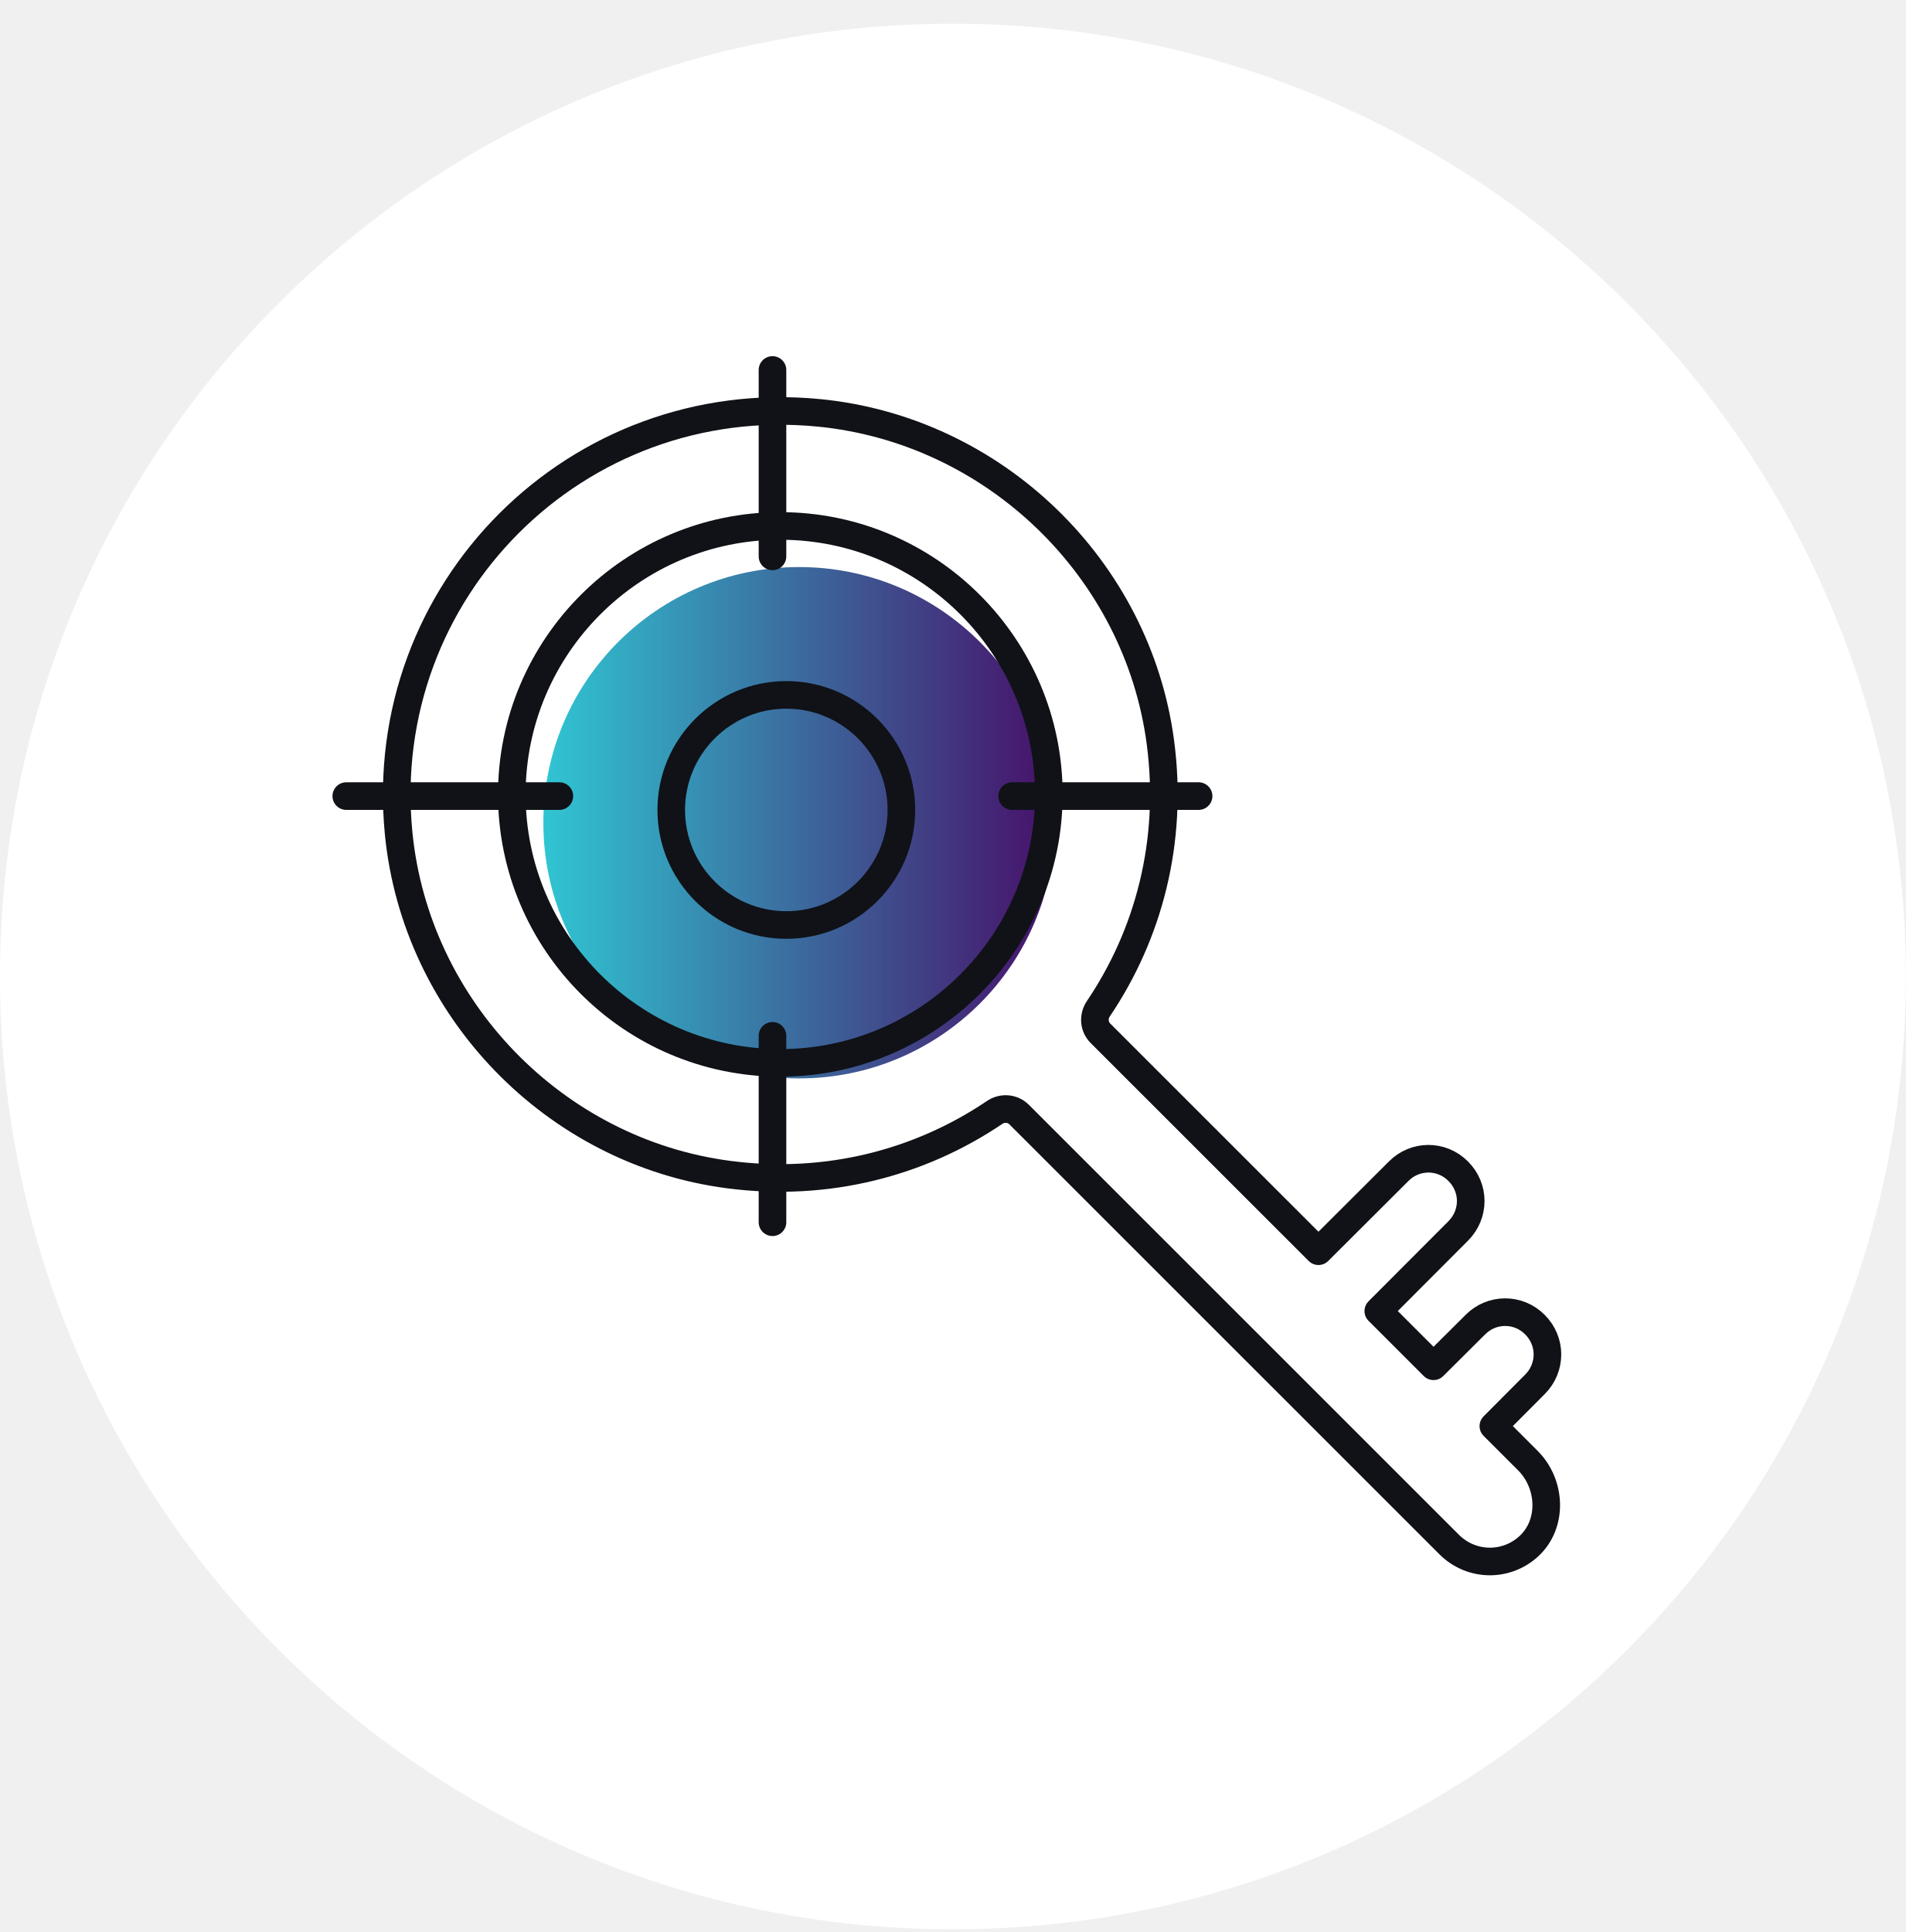
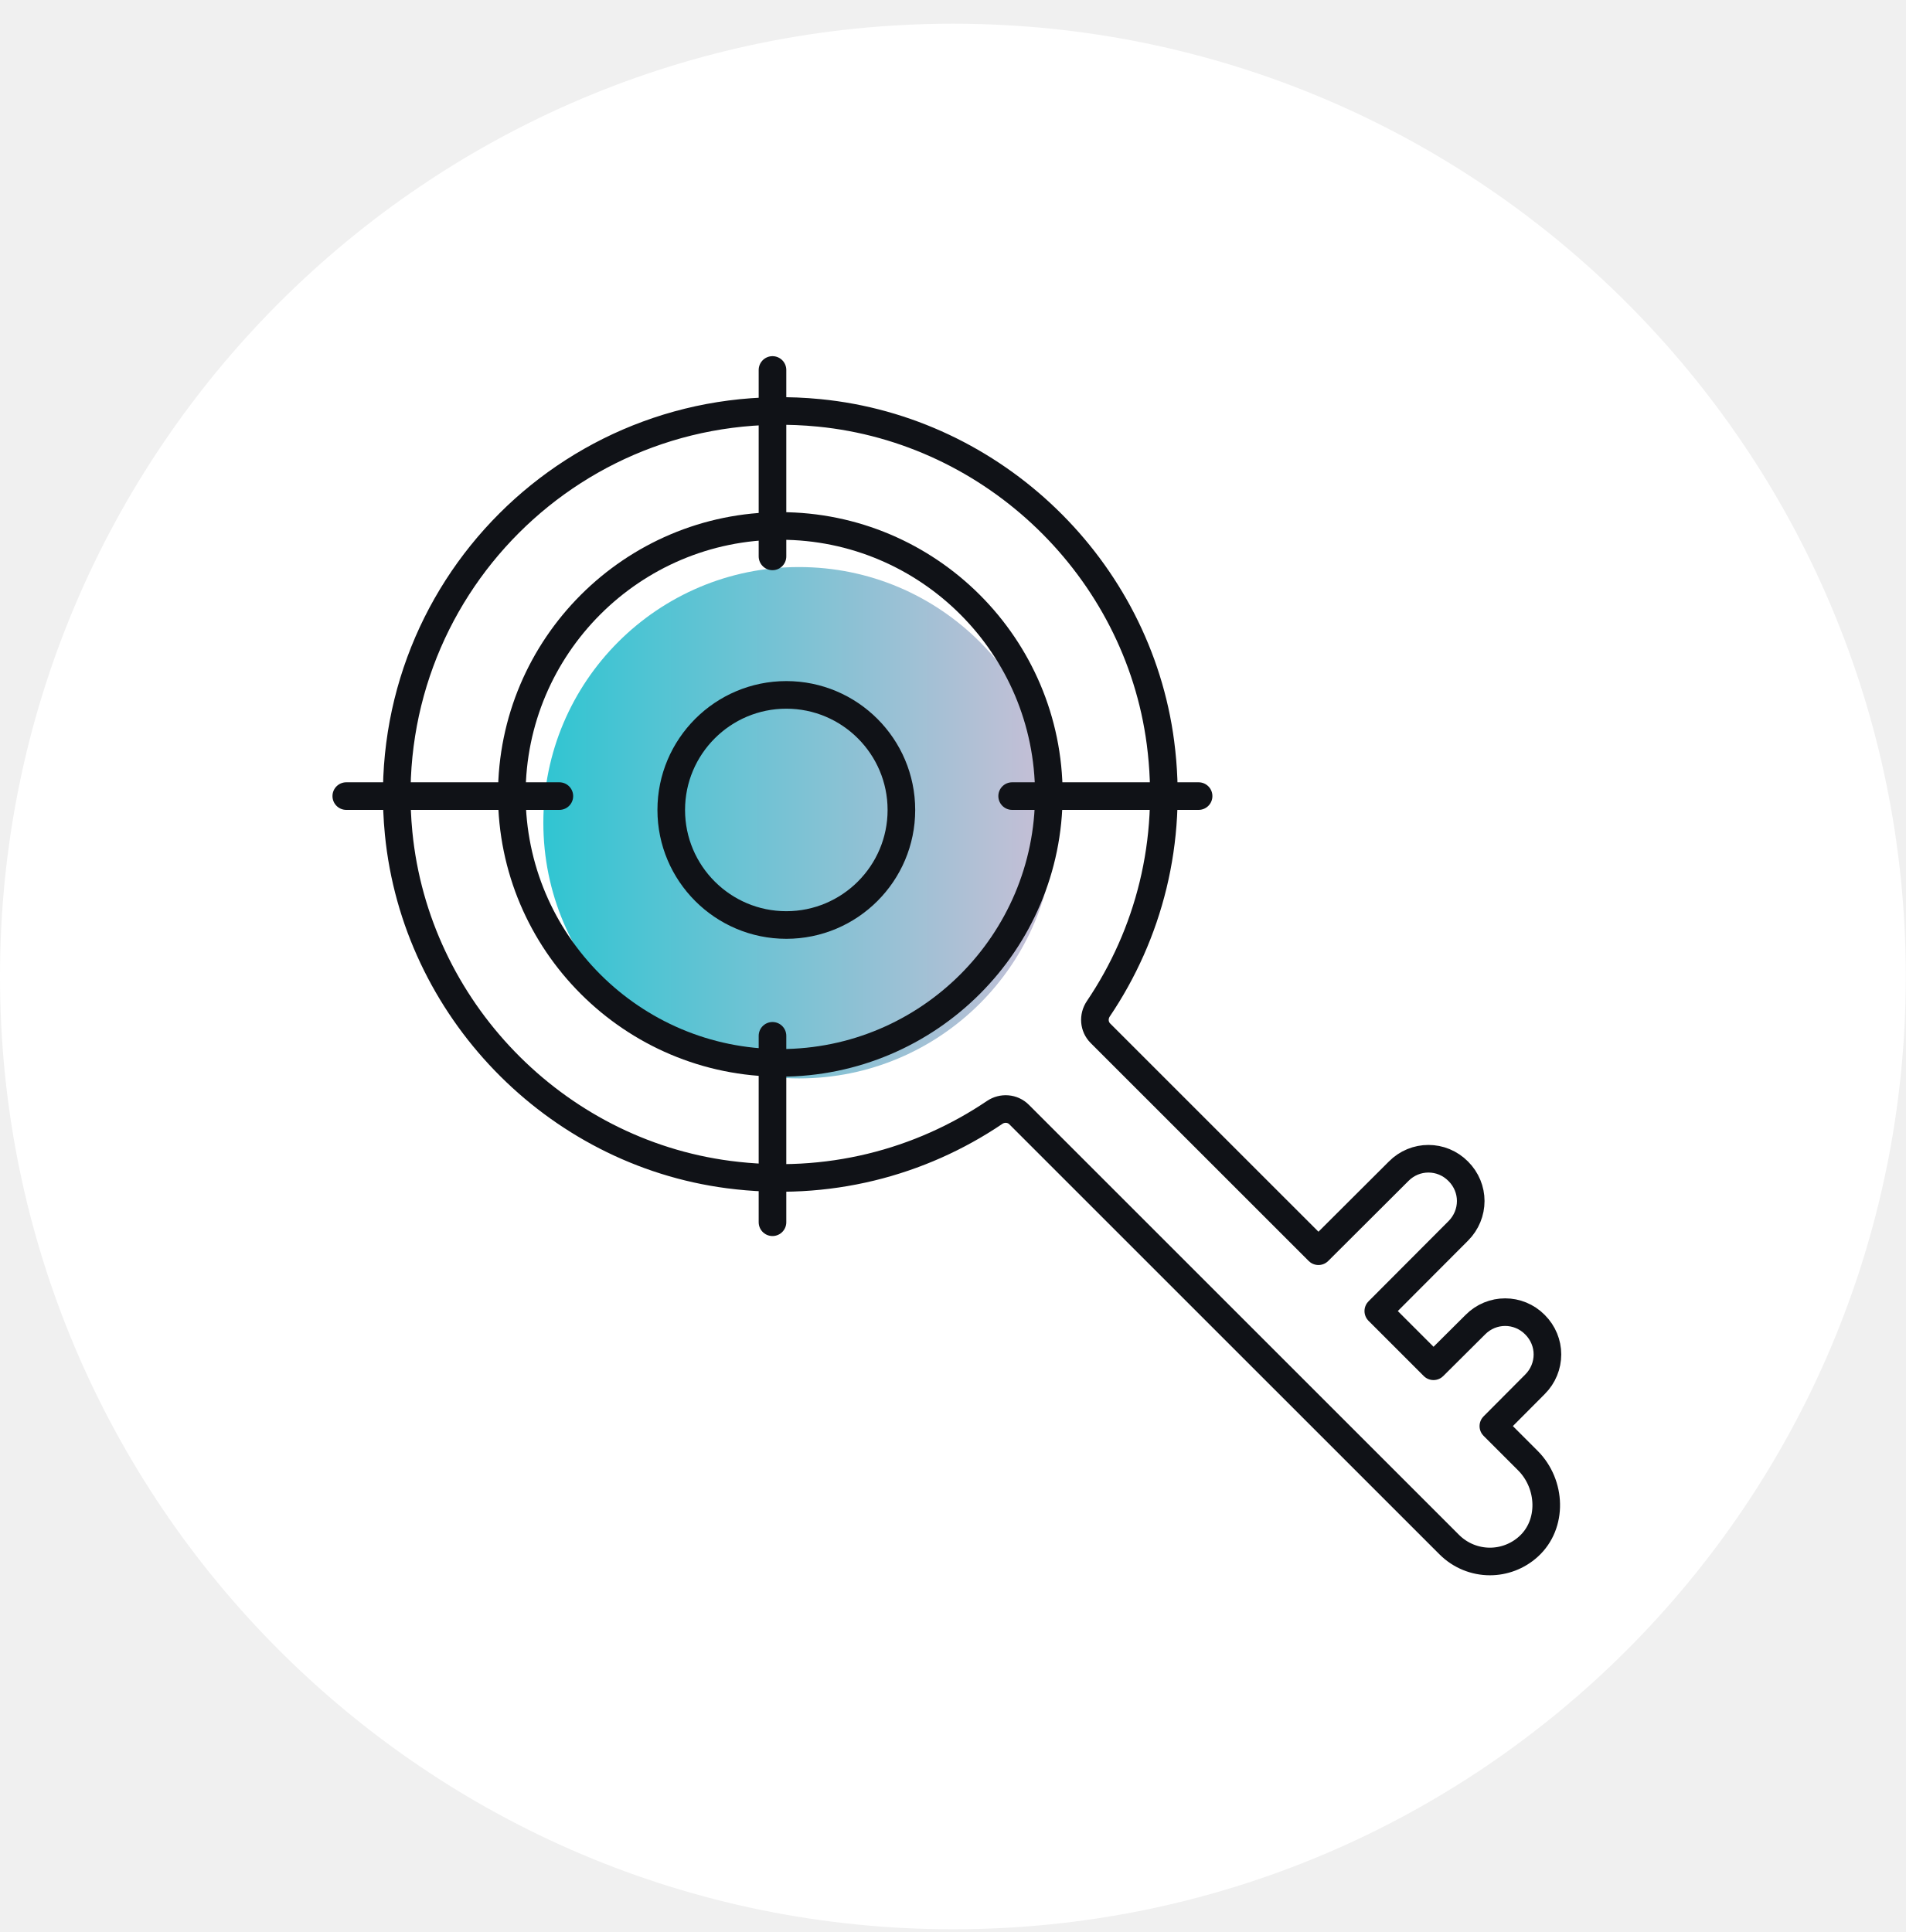
<svg xmlns="http://www.w3.org/2000/svg" width="72" height="73" viewBox="0 0 72 73" fill="none">
  <path fill-rule="evenodd" clip-rule="evenodd" d="M36 0.896C55.882 0.896 72 17.014 72 36.896C72 56.779 55.882 72.897 36 72.897C16.118 72.897 0 56.779 0 36.896C0 17.014 16.118 0.896 36 0.896Z" fill="#FFFFFF" />
  <rect x="20.527" y="21.426" width="19.321" height="19.321" rx="9.66" fill="url(#paint0_linear_3_43441)" />
  <path d="M29.48 40.16C23.886 40.16 19.336 35.61 19.336 30.017C19.336 24.424 23.886 19.873 29.48 19.873C35.073 19.873 39.624 24.424 39.624 30.017C39.624 35.61 35.073 40.16 29.48 40.16Z" stroke="#101217" stroke-width="1.043" stroke-linecap="round" stroke-linejoin="round" />
  <path d="M29.706 34.951C27.309 34.951 25.359 33.002 25.359 30.604C25.359 28.206 27.309 26.256 29.706 26.256C32.104 26.256 34.054 28.206 34.054 30.604C34.054 33.002 32.104 34.951 29.706 34.951Z" stroke="#101217" stroke-width="1.043" stroke-linecap="round" stroke-linejoin="round" />
  <path d="M29.184 13.979L29.184 21.023" stroke="#101217" stroke-width="1.043" stroke-linecap="round" stroke-linejoin="round" />
  <path d="M29.184 39.138L29.184 46.182" stroke="#101217" stroke-width="1.043" stroke-linecap="round" stroke-linejoin="round" />
  <path d="M45.282 30.08H38.238" stroke="#101217" stroke-width="1.043" stroke-linecap="round" stroke-linejoin="round" />
  <path d="M21.132 30.08L13.082 30.08" stroke="#101217" stroke-width="1.043" stroke-linecap="round" stroke-linejoin="round" />
  <path d="M37.577 42.033C37.867 41.837 38.253 41.865 38.501 42.113L54.751 58.362C55.172 58.783 55.729 59 56.288 59C56.81 59 57.334 58.809 57.743 58.438C58.675 57.597 58.611 56.078 57.723 55.19L56.418 53.885L57.99 52.306C58.302 51.994 58.461 51.588 58.461 51.175C58.461 50.769 58.302 50.364 57.99 50.052C57.367 49.422 56.36 49.422 55.737 50.052L54.157 51.624L52.071 49.538L55.092 46.509C55.403 46.197 55.563 45.791 55.563 45.379C55.563 44.973 55.403 44.567 55.092 44.256C54.468 43.625 53.462 43.625 52.839 44.256L49.81 47.277L41.573 39.041C41.325 38.793 41.298 38.407 41.494 38.116C43.391 35.308 44.331 31.804 43.842 28.067C42.98 21.477 37.559 16.248 30.944 15.6C21.786 14.703 14.163 22.326 15.06 31.484C15.709 38.098 20.937 43.52 27.527 44.381C31.265 44.87 34.769 43.93 37.577 42.033Z" stroke="#101217" stroke-width="1.043" stroke-linecap="round" stroke-linejoin="round" />
  <defs>
    <linearGradient id="paint0_linear_3_43441" x1="20.527" y1="31.086" x2="39.848" y2="31.086" gradientUnits="userSpaceOnUse">
      <stop stop-color="#30C5D2" />
-       <stop offset="1" stop-color="#471069" />
+       <stop offset="1" stop-color="#C9BFD6" />
    </linearGradient>
  </defs>
</svg>
